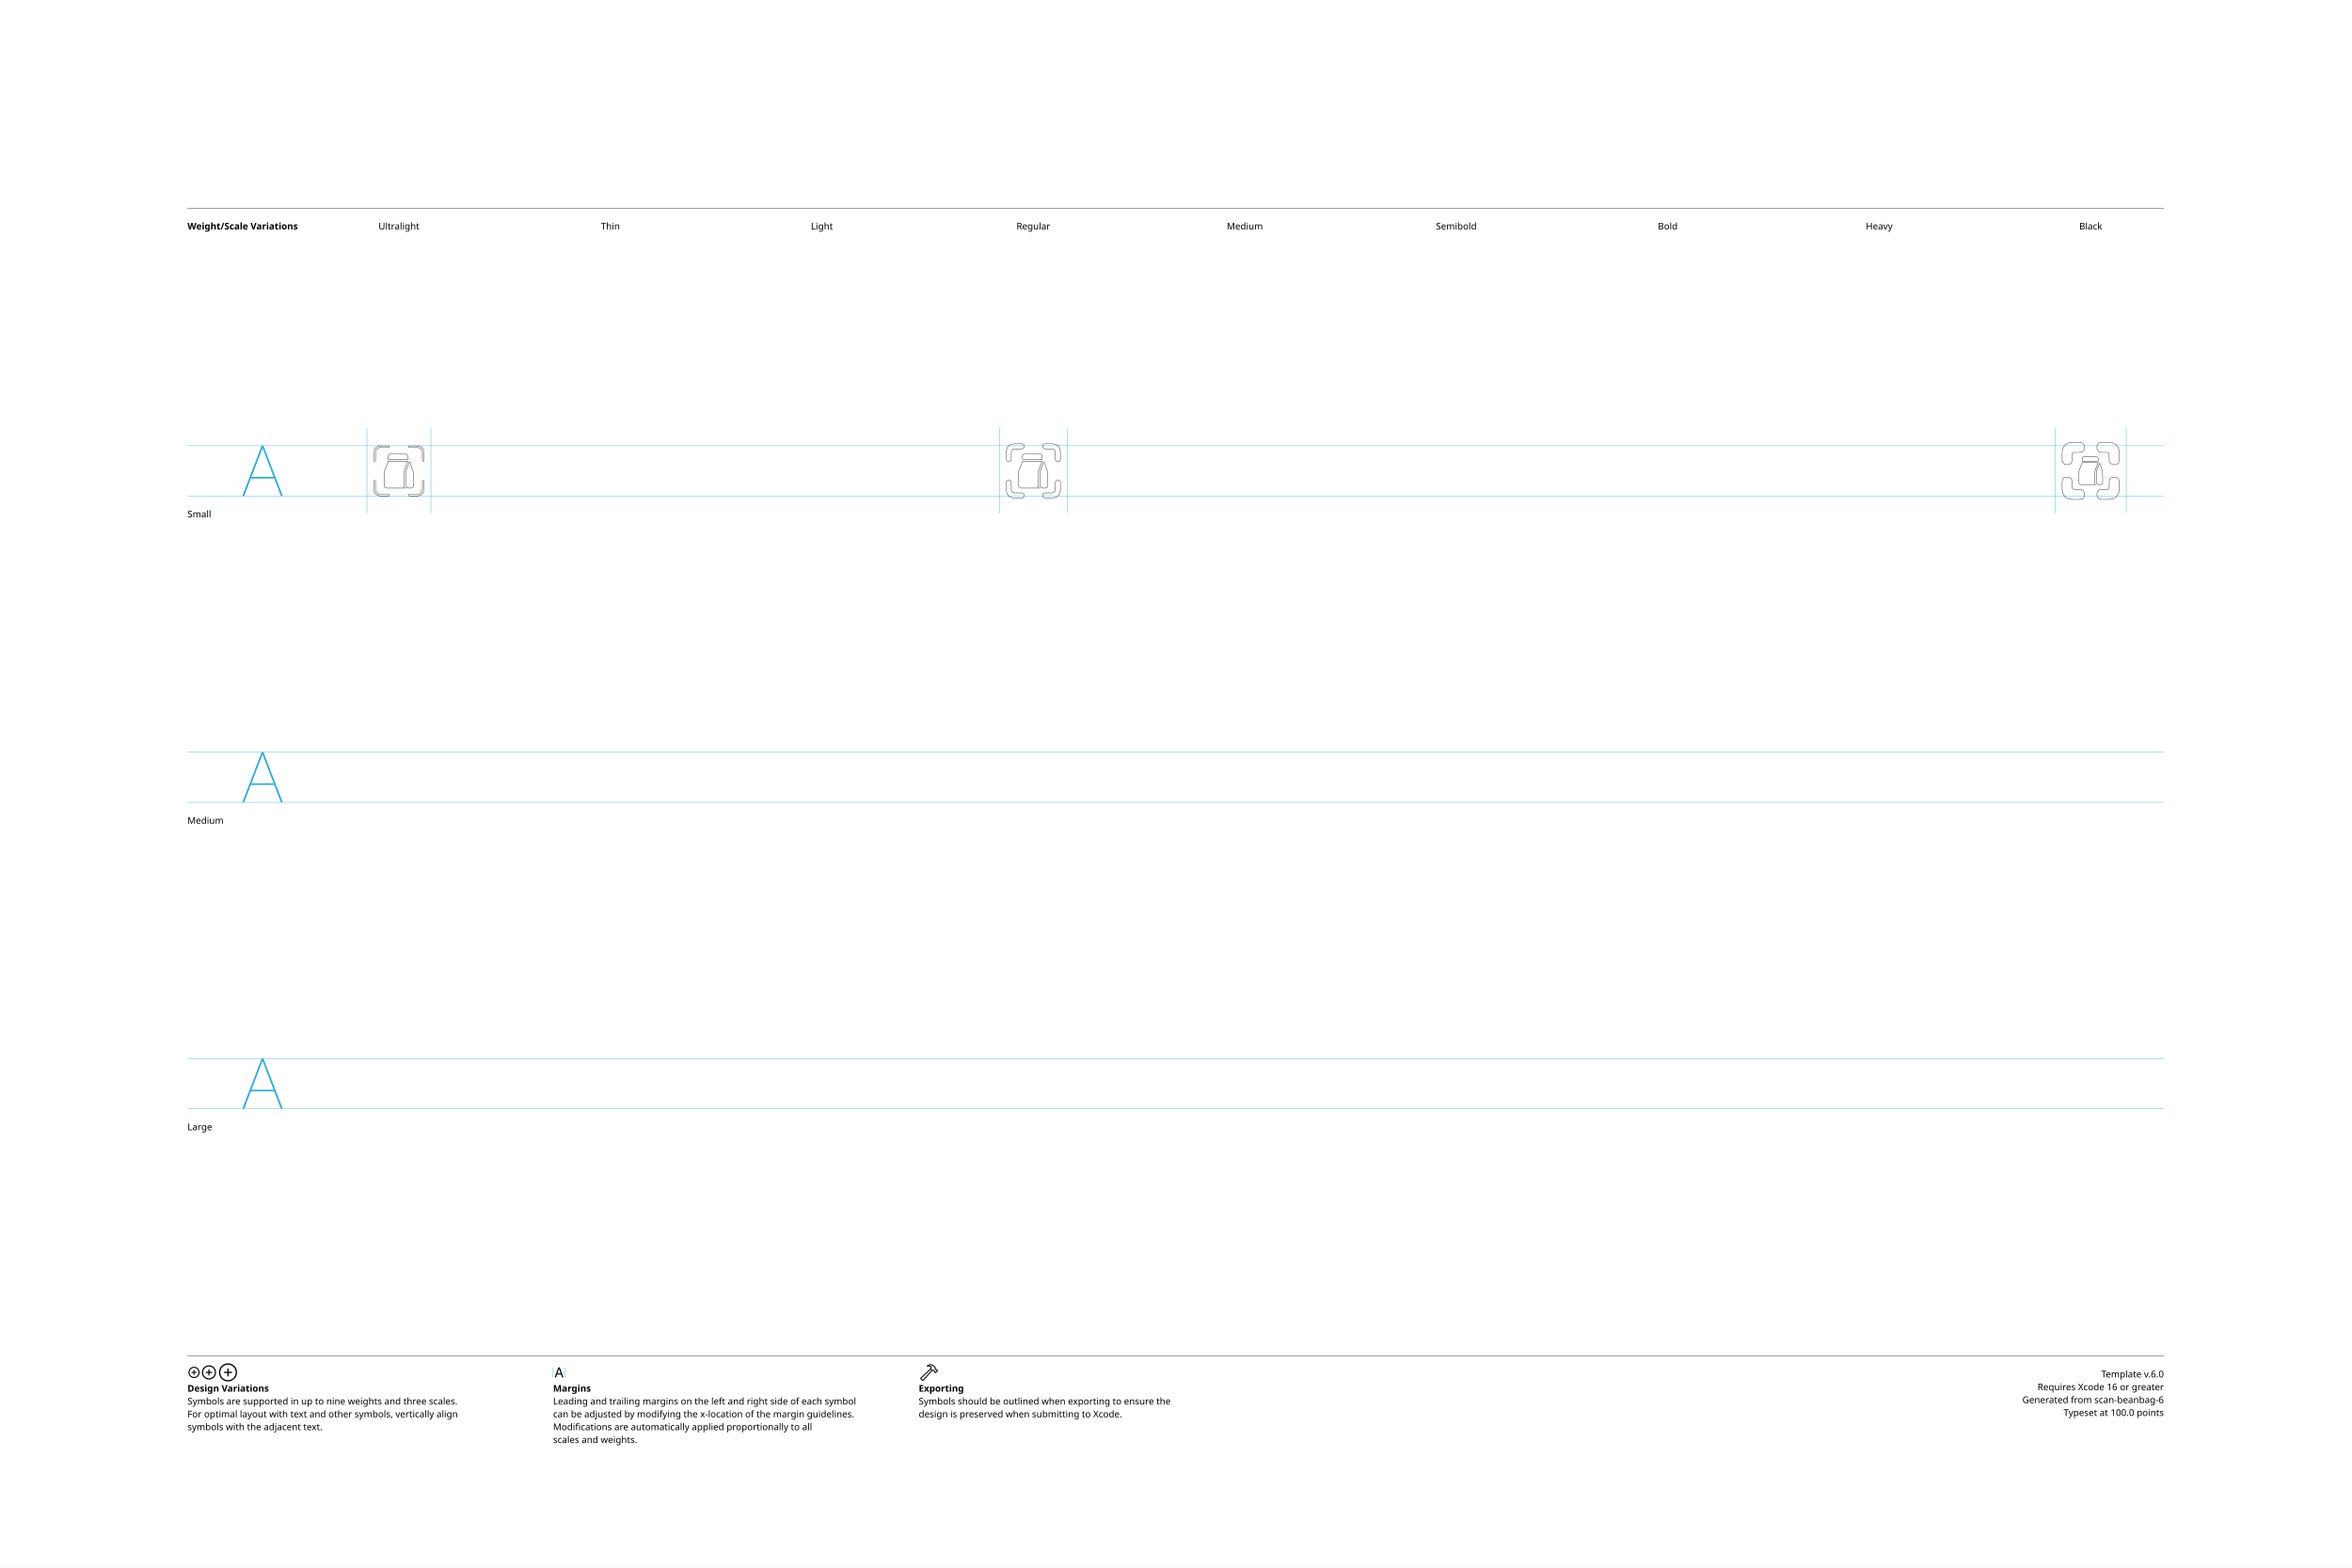
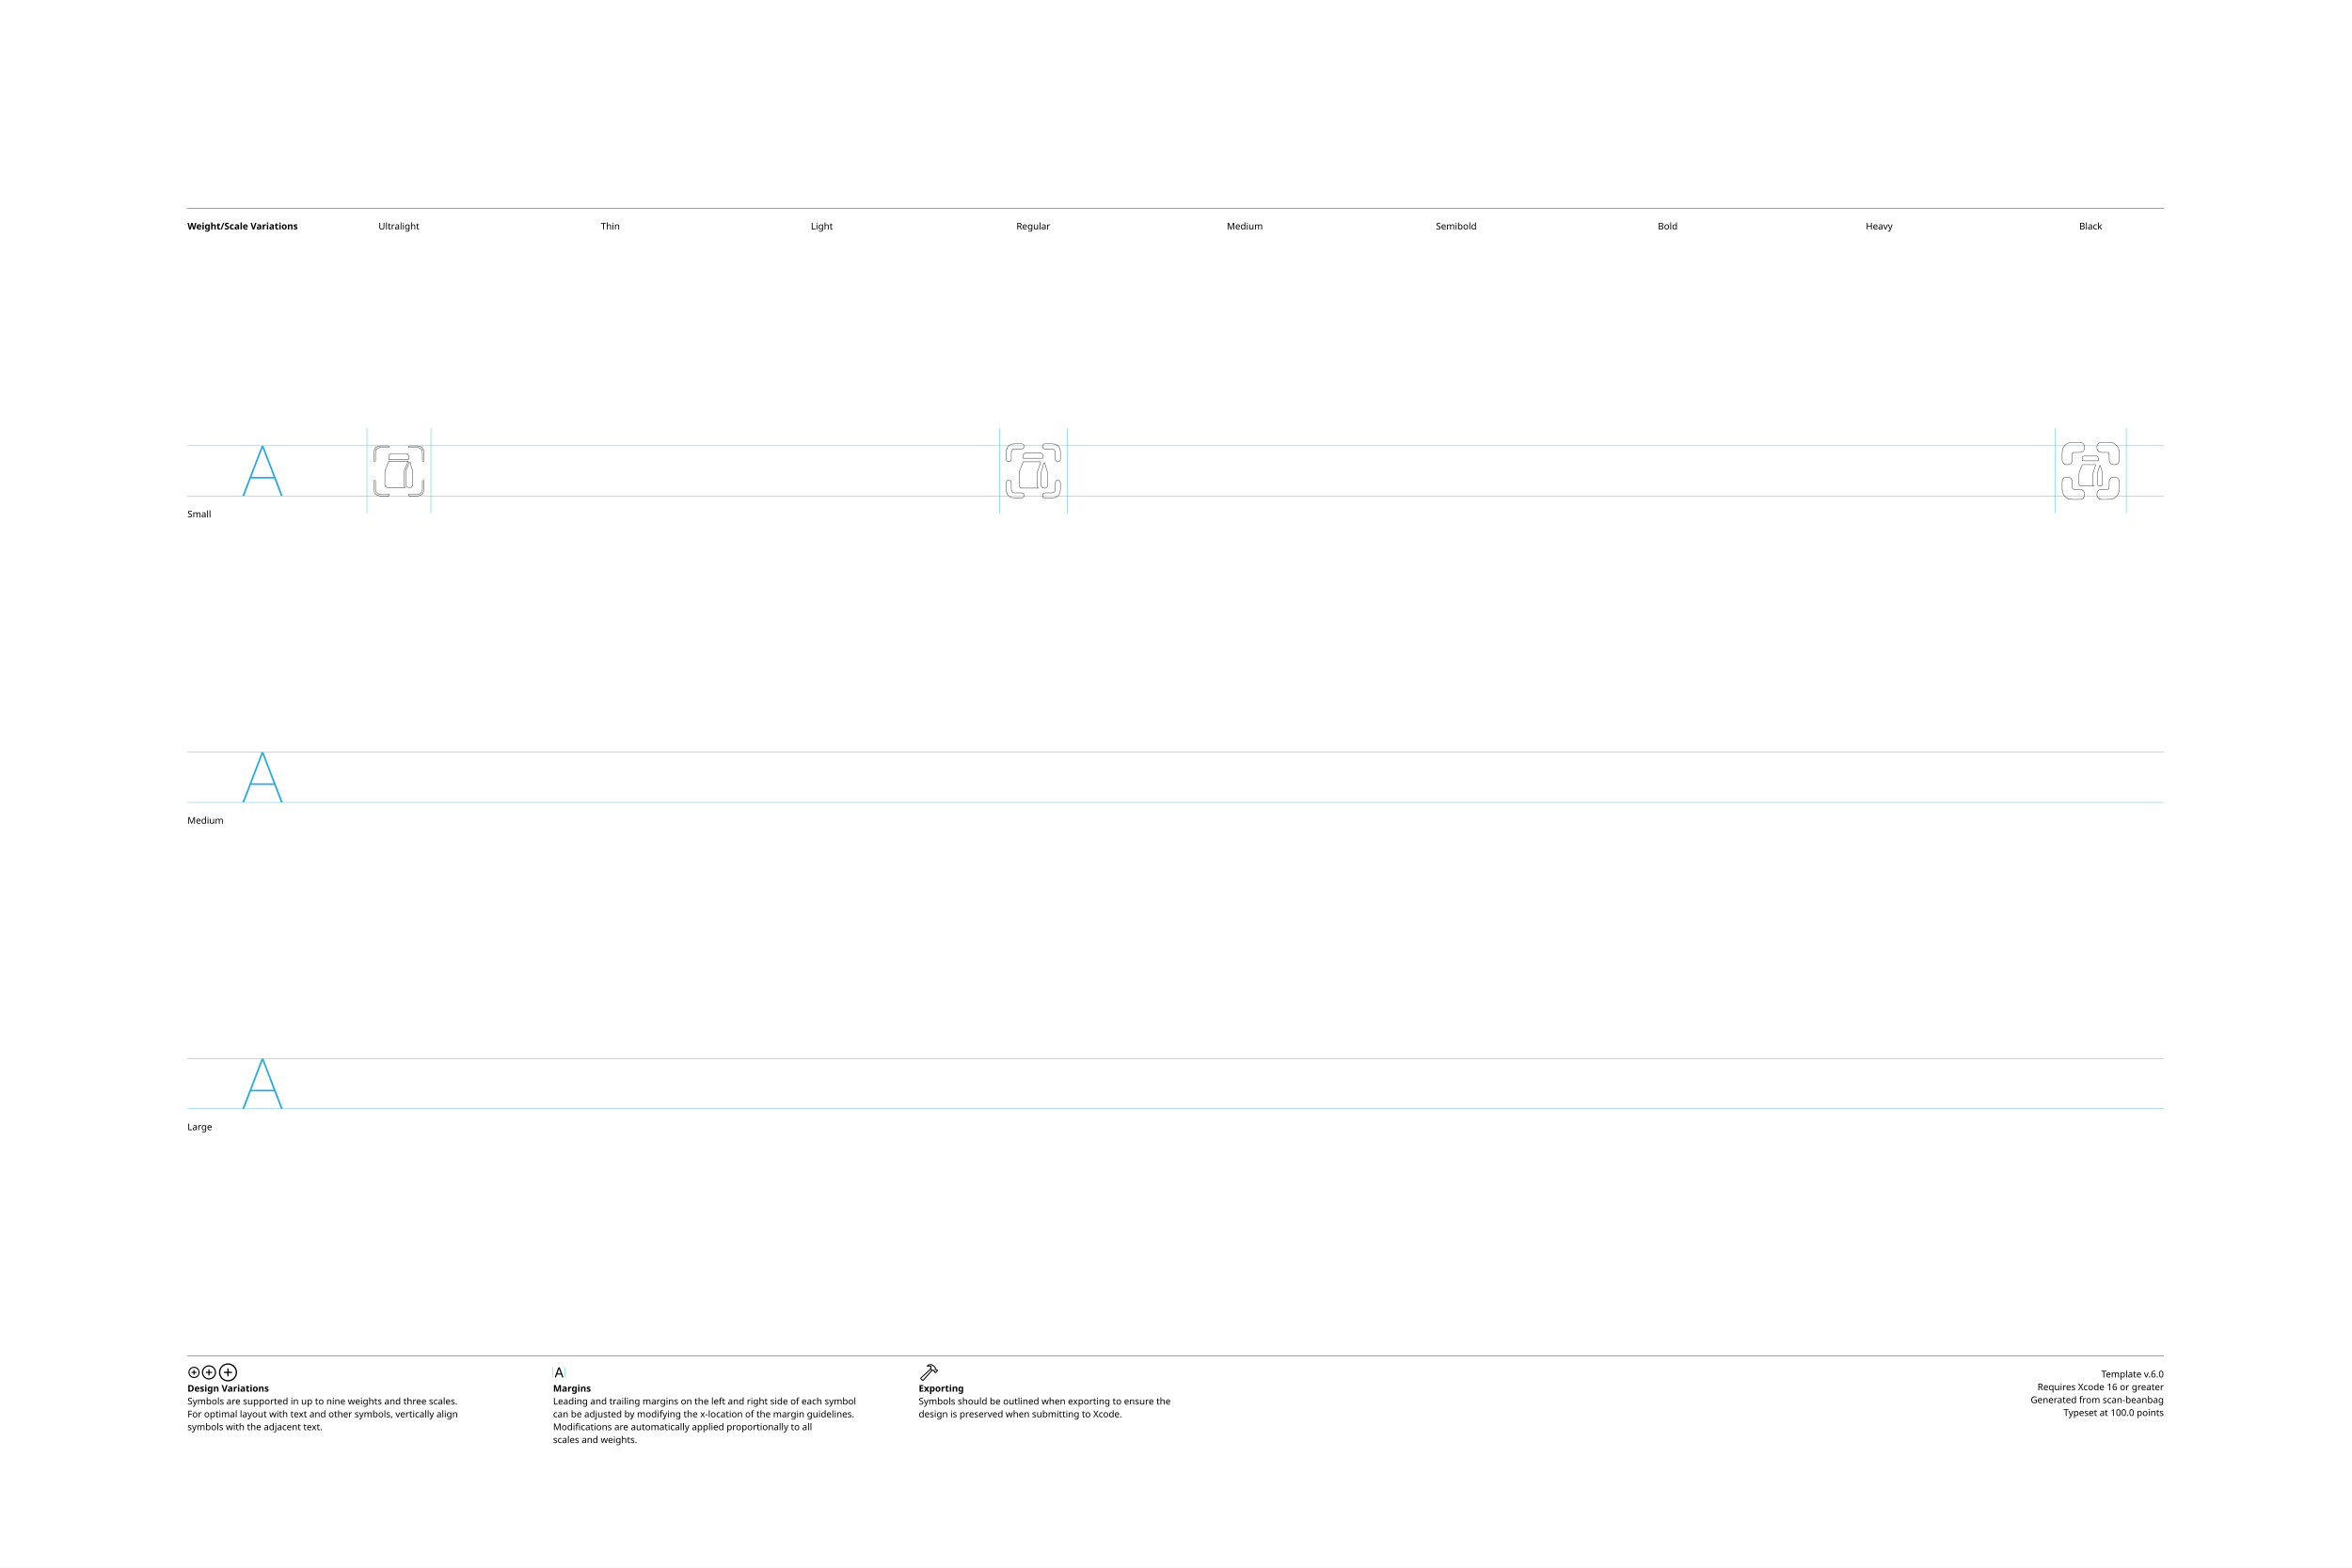
<svg xmlns="http://www.w3.org/2000/svg" version="1.1" viewBox="0 0 3300 2200">
  <style>.defaults {-sfsymbols-variable-value-mode:color;-sfsymbols-draw-reverses-motion-groups:true}

- .monochrome-0 {-sfsymbols-motion-group:0;-sfsymbols-layer-tags:-3b03a9e9e8325591}
+ .monochrome-0 {-sfsymbols-motion-group:0;-sfsymbols-layer-tags:8915c32934a8be0}

- .multicolor-0:tintColor {-sfsymbols-motion-group:0;-sfsymbols-layer-tags:-3b03a9e9e8325591}
+ .multicolor-0:tintColor {-sfsymbols-motion-group:0;-sfsymbols-layer-tags:8915c32934a8be0}

- .hierarchical-0:primary {-sfsymbols-motion-group:0;-sfsymbols-layer-tags:-3b03a9e9e8325591}
+ .hierarchical-0:primary {-sfsymbols-motion-group:0;-sfsymbols-layer-tags:8915c32934a8be0}

.SFSymbolsPreviewWireframe {fill:none;opacity:1.0;stroke:black;stroke-width:0.5}
</style>
  <g id="Notes">
    <rect height="2200" id="artboard" style="fill:white;opacity:1" width="3300" x="0" y="0" />
    <line style="fill:none;stroke:black;opacity:1;stroke-width:0.5;" x1="263" x2="3036" y1="292" y2="292" />
    <text style="stroke:none;fill:black;font-family:sans-serif;font-size:13;font-weight:bold;" transform="matrix(1 0 0 1 263 322)">Weight/Scale Variations</text>
    <text style="stroke:none;fill:black;font-family:sans-serif;font-size:13;text-anchor:middle;" transform="matrix(1 0 0 1 559.711 322)">Ultralight</text>
    <text style="stroke:none;fill:black;font-family:sans-serif;font-size:13;text-anchor:middle;" transform="matrix(1 0 0 1 856.422 322)">Thin</text>
    <text style="stroke:none;fill:black;font-family:sans-serif;font-size:13;text-anchor:middle;" transform="matrix(1 0 0 1 1153.13 322)">Light</text>
    <text style="stroke:none;fill:black;font-family:sans-serif;font-size:13;text-anchor:middle;" transform="matrix(1 0 0 1 1449.84 322)">Regular</text>
    <text style="stroke:none;fill:black;font-family:sans-serif;font-size:13;text-anchor:middle;" transform="matrix(1 0 0 1 1746.56 322)">Medium</text>
    <text style="stroke:none;fill:black;font-family:sans-serif;font-size:13;text-anchor:middle;" transform="matrix(1 0 0 1 2043.27 322)">Semibold</text>
    <text style="stroke:none;fill:black;font-family:sans-serif;font-size:13;text-anchor:middle;" transform="matrix(1 0 0 1 2339.98 322)">Bold</text>
    <text style="stroke:none;fill:black;font-family:sans-serif;font-size:13;text-anchor:middle;" transform="matrix(1 0 0 1 2636.69 322)">Heavy</text>
    <text style="stroke:none;fill:black;font-family:sans-serif;font-size:13;text-anchor:middle;" transform="matrix(1 0 0 1 2933.4 322)">Black</text>
    <line style="fill:none;stroke:black;opacity:1;stroke-width:0.5;" x1="263" x2="3036" y1="1903" y2="1903" />
    <g transform="matrix(0.2 0 0 0.2 263 1933)">
      <path d="m46.24 4.15c21.777 0 39.453-17.627 39.453-39.404s-17.676-39.404-39.453-39.404c-21.729 0-39.404 17.627-39.404 39.404s17.676 39.404 39.404 39.404Zm0-7.422c-17.676 0-31.934-14.307-31.934-31.982s14.258-31.982 31.934-31.982 31.982 14.307 31.982 31.982-14.307 31.982-31.982 31.982Zm3.613-17.773v-28.467c0-2.246-1.465-3.76-3.711-3.76-2.148 0-3.613 1.514-3.613 3.76v28.467c0 2.197 1.465 3.711 3.613 3.711 2.246 0 3.711-1.514 3.711-3.711Zm-17.822-10.596h28.418c2.197 0 3.711-1.465 3.711-3.613 0-2.197-1.514-3.711-3.711-3.711h-28.418c-2.246 0-3.76 1.514-3.76 3.711 0 2.148 1.514 3.613 3.76 3.613Z" />
    </g>
    <g transform="matrix(0.2 0 0 0.2 281.506 1933)">
      <path d="m58.545 14.551c27.49 0 49.805-22.314 49.805-49.805s-22.314-49.805-49.805-49.805-49.805 22.314-49.805 49.805 22.314 49.805 49.805 49.805Zm0-8.301c-22.949 0-41.504-18.555-41.504-41.504s18.555-41.504 41.504-41.504 41.504 18.555 41.504 41.504-18.555 41.504-41.504 41.504Zm4.053-23.096v-36.914c0-2.49-1.709-4.199-4.15-4.199-2.393 0-4.053 1.709-4.053 4.199v36.914c0 2.441 1.66 4.15 4.053 4.15 2.441 0 4.15-1.66 4.15-4.15Zm-22.559-14.404h36.963c2.441 0 4.15-1.611 4.15-4.004 0-2.441-1.709-4.15-4.15-4.15h-36.963c-2.49 0-4.15 1.709-4.15 4.15 0 2.393 1.66 4.004 4.15 4.004Z" />
    </g>
    <g transform="matrix(0.2 0 0 0.2 304.924 1933)">
      <path d="m74.853 28.32c35.107 0 63.623-28.467 63.623-63.574s-28.516-63.623-63.623-63.623-63.574 28.516-63.574 63.623 28.467 63.574 63.574 63.574Zm0-9.082c-30.127 0-54.492-24.365-54.492-54.492s24.365-54.492 54.492-54.492 54.492 24.365 54.492 54.492-24.365 54.492-54.492 54.492Zm4.443-30.322v-48.486c0-2.734-1.855-4.639-4.541-4.639-2.588 0-4.443 1.904-4.443 4.639v48.486c0 2.686 1.855 4.59 4.443 4.59 2.686 0 4.541-1.855 4.541-4.59Zm-28.711-19.775h48.486c2.686 0 4.59-1.807 4.59-4.395 0-2.734-1.855-4.59-4.59-4.59h-48.486c-2.734 0-4.59 1.855-4.59 4.59 0 2.588 1.855 4.395 4.59 4.395Z" />
    </g>
    <text style="stroke:none;fill:black;font-family:sans-serif;font-size:13;font-weight:bold;" transform="matrix(1 0 0 1 263 1953)">Design Variations</text>
    <text style="stroke:none;fill:black;font-family:sans-serif;font-size:13;" transform="matrix(1 0 0 1 263 1971)">Symbols are supported in up to nine weights and three scales.</text>
    <text style="stroke:none;fill:black;font-family:sans-serif;font-size:13;" transform="matrix(1 0 0 1 263 1989)">For optimal layout with text and other symbols, vertically align</text>
    <text style="stroke:none;fill:black;font-family:sans-serif;font-size:13;" transform="matrix(1 0 0 1 263 2007)">symbols with the adjacent text.</text>
    <line style="fill:none;stroke:#00AEEF;stroke-width:0.5;opacity:1.0;" x1="776" x2="776" y1="1919" y2="1933" />
    <g transform="matrix(0.2 0 0 0.2 776 1933)">
      <path d="m16.553 0.781c2.588 0 3.857-0.977 4.785-3.711l20.557-57.52h0.244l20.605 57.52c0.928 2.734 2.197 3.711 4.736 3.711 2.588 0 4.248-1.562 4.248-4.004 0-0.83-0.146-1.611-0.537-2.637l-22.9-60.986c-1.123-2.979-3.125-4.492-6.25-4.492-3.027 0-5.078 1.465-6.152 4.443l-22.9 61.084c-0.391 1.025-0.537 1.807-0.537 2.637 0 2.441 1.562 3.955 4.102 3.955Zm10.205-20.947h30.664c2.002 0 3.662-1.66 3.662-3.662 0-2.051-1.66-3.662-3.662-3.662h-30.664c-2.002 0-3.662 1.611-3.662 3.662 0 2.002 1.66 3.662 3.662 3.662Z" />
    </g>
    <line style="fill:none;stroke:#00AEEF;stroke-width:0.5;opacity:1.0;" x1="792.836" x2="792.836" y1="1919" y2="1933" />
    <text style="stroke:none;fill:black;font-family:sans-serif;font-size:13;font-weight:bold;" transform="matrix(1 0 0 1 776 1953)">Margins</text>
    <text style="stroke:none;fill:black;font-family:sans-serif;font-size:13;" transform="matrix(1 0 0 1 776 1971)">Leading and trailing margins on the left and right side of each symbol</text>
    <text style="stroke:none;fill:black;font-family:sans-serif;font-size:13;" transform="matrix(1 0 0 1 776 1989)">can be adjusted by modifying the x-location of the margin guidelines.</text>
    <text style="stroke:none;fill:black;font-family:sans-serif;font-size:13;" transform="matrix(1 0 0 1 776 2007)">Modifications are automatically applied proportionally to all</text>
    <text style="stroke:none;fill:black;font-family:sans-serif;font-size:13;" transform="matrix(1 0 0 1 776 2025)">scales and weights.</text>
    <g transform="matrix(0.2 0 0 0.2 1289 1933)">
      <path d="m14.209 13.135 7.861 7.861c4.297 4.395 9.326 4.102 13.867-1.025l60.693-68.213-4.883-4.883-60.254 67.676c-1.807 1.953-3.467 2.441-5.811 0.098l-5.176-5.127c-2.295-2.295-1.807-3.955 0.195-5.811l67.481-62.158-4.883-4.834-68.066 62.598c-4.98 4.59-5.322 9.473-1.025 13.818Zm44.873-97.461c-2.051 2.002-2.246 4.883-1.074 6.787 1.123 1.807 3.467 3.027 6.592 2.246 5.859-1.66 12.598-2.393 18.896 0.928l-2.686 7.129c-1.611 4.004-0.732 6.885 1.709 9.424l10.254 10.303c2.344 2.393 4.541 2.441 7.08 1.953l4.443-0.732 2.588 2.539-0.195 2.246c-0.098 2.295 0.537 4.297 2.783 6.494l3.369 3.32c2.295 2.295 5.518 2.49 7.812 0.195l12.988-13.037c2.295-2.344 2.148-5.371-0.195-7.666l-3.418-3.418c-2.197-2.197-4.053-3.027-6.348-2.881l-2.344 0.244-2.441-2.441 1.025-4.688c0.635-2.734-0.244-4.98-2.881-7.617l-11.279-11.182c-12.94-12.842-35.596-11.035-46.68-0.146Zm7.08 2.051c8.789-6.396 25.977-5.664 33.691 1.953l12.305 12.207c1.025 1.025 1.221 1.807 0.928 3.32l-1.465 6.641 6.738 6.689 4.395-0.244c1.123-0.049 1.514 0.049 2.344 0.879l2.539 2.49-10.84 10.84-2.49-2.49c-0.83-0.879-0.977-1.221-0.928-2.393l0.293-4.346-6.689-6.738-6.836 1.172c-1.416 0.293-2.051 0.195-3.174-0.879l-8.936-8.887c-1.074-1.025-1.172-1.709-0.488-3.369l4.59-11.475c-6.104-6.348-17.041-7.52-25.586-4.59-0.684 0.244-0.928-0.391-0.391-0.781Z" />
    </g>
    <text style="stroke:none;fill:black;font-family:sans-serif;font-size:13;font-weight:bold;" transform="matrix(1 0 0 1 1289 1953)">Exporting</text>
    <text style="stroke:none;fill:black;font-family:sans-serif;font-size:13;" transform="matrix(1 0 0 1 1289 1971)">Symbols should be outlined when exporting to ensure the</text>
    <text style="stroke:none;fill:black;font-family:sans-serif;font-size:13;" transform="matrix(1 0 0 1 1289 1989)">design is preserved when submitting to Xcode.</text>
    <text id="template-version" style="stroke:none;fill:black;font-family:sans-serif;font-size:13;text-anchor:end;" transform="matrix(1 0 0 1 3036 1933)">Template v.6.0</text>
    <text style="stroke:none;fill:black;font-family:sans-serif;font-size:13;text-anchor:end;" transform="matrix(1 0 0 1 3036 1951)">Requires Xcode 16 or greater</text>
-     <text id="descriptive-name" style="stroke:none;fill:black;font-family:sans-serif;font-size:13;text-anchor:end;" transform="matrix(1 0 0 1 3036 1969)">Generated from scan-beanbag-6</text>
+     <text id="descriptive-name" style="stroke:none;fill:black;font-family:sans-serif;font-size:13;text-anchor:end;" transform="matrix(1 0 0 1 3036 1969)">Generated from scan-beanbag</text>
    <text style="stroke:none;fill:black;font-family:sans-serif;font-size:13;text-anchor:end;" transform="matrix(1 0 0 1 3036 1987)">Typeset at 100.0 points</text>
    <text style="stroke:none;fill:black;font-family:sans-serif;font-size:13;" transform="matrix(1 0 0 1 263 726)">Small</text>
    <text style="stroke:none;fill:black;font-family:sans-serif;font-size:13;" transform="matrix(1 0 0 1 263 1156)">Medium</text>
    <text style="stroke:none;fill:black;font-family:sans-serif;font-size:13;" transform="matrix(1 0 0 1 263 1586)">Large</text>
  </g>
  <g id="Guides">
    <g id="H-reference" style="fill:#27AAE1;stroke:none;" transform="matrix(1 0 0 1 339 696)">
      <path d="M0.994 0L3.638 0L29.328-67.132L30.03-67.132L30.03-70.459L28.123-70.459ZM11.688-24.48L46.981-24.48L46.231-26.729L12.438-26.729ZM55.12 0L57.764 0L30.638-70.459L29.433-70.459L29.433-67.132Z" />
    </g>
    <line id="Baseline-S" style="fill:none;stroke:#27AAE1;opacity:1;stroke-width:0.5;" x1="263" x2="3036" y1="696" y2="696" />
    <line id="Capline-S" style="fill:none;stroke:#27AAE1;opacity:1;stroke-width:0.5;" x1="263" x2="3036" y1="625.541" y2="625.541" />
    <g id="H-reference" style="fill:#27AAE1;stroke:none;" transform="matrix(1 0 0 1 339 1126)">
      <path d="M0.994 0L3.638 0L29.328-67.132L30.03-67.132L30.03-70.459L28.123-70.459ZM11.688-24.48L46.981-24.48L46.231-26.729L12.438-26.729ZM55.12 0L57.764 0L30.638-70.459L29.433-70.459L29.433-67.132Z" />
    </g>
    <line id="Baseline-M" style="fill:none;stroke:#27AAE1;opacity:1;stroke-width:0.5;" x1="263" x2="3036" y1="1126" y2="1126" />
    <line id="Capline-M" style="fill:none;stroke:#27AAE1;opacity:1;stroke-width:0.5;" x1="263" x2="3036" y1="1055.54" y2="1055.54" />
    <g id="H-reference" style="fill:#27AAE1;stroke:none;" transform="matrix(1 0 0 1 339 1556)">
      <path d="M0.994 0L3.638 0L29.328-67.132L30.03-67.132L30.03-70.459L28.123-70.459ZM11.688-24.48L46.981-24.48L46.231-26.729L12.438-26.729ZM55.12 0L57.764 0L30.638-70.459L29.433-70.459L29.433-67.132Z" />
    </g>
    <line id="Baseline-L" style="fill:none;stroke:#27AAE1;opacity:1;stroke-width:0.5;" x1="263" x2="3036" y1="1556" y2="1556" />
    <line id="Capline-L" style="fill:none;stroke:#27AAE1;opacity:1;stroke-width:0.5;" x1="263" x2="3036" y1="1485.54" y2="1485.54" />
    <line id="right-margin-Black-S" style="fill:none;stroke:#00AEEF;stroke-width:0.5;opacity:1.0;" x1="2983.25" x2="2983.25" y1="600.785" y2="720.121" />
    <line id="left-margin-Black-S" style="fill:none;stroke:#00AEEF;stroke-width:0.5;opacity:1.0;" x1="2883.55" x2="2883.55" y1="600.785" y2="720.121" />
    <line id="right-margin-Regular-S" style="fill:none;stroke:#00AEEF;stroke-width:0.5;opacity:1.0;" x1="1497.57" x2="1497.57" y1="600.785" y2="720.121" />
    <line id="left-margin-Regular-S" style="fill:none;stroke:#00AEEF;stroke-width:0.5;opacity:1.0;" x1="1402.11" x2="1402.11" y1="600.785" y2="720.121" />
    <line id="right-margin-Ultralight-S" style="fill:none;stroke:#00AEEF;stroke-width:0.5;opacity:1.0;" x1="604.58" x2="604.58" y1="600.785" y2="720.121" />
    <line id="left-margin-Ultralight-S" style="fill:none;stroke:#00AEEF;stroke-width:0.5;opacity:1.0;" x1="514.842" x2="514.842" y1="600.785" y2="720.121" />
  </g>
  <g id="Symbols">
    <g id="Black-S" transform="matrix(1 0 0 1 2883.55 696)">
-       <path class="monochrome-0 multicolor-0:tintColor hierarchical-0:primary SFSymbolsPreviewWireframe" d="M16.85-43.945C21.44-43.945 23.93-46.484 23.93-51.074L23.93-57.812C23.93-60.254 25-61.133 27.25-61.133L33.98-61.133C38.62-61.133 41.11-63.623 41.11-68.213C41.11-72.803 38.62-75.293 33.98-75.293L25-75.293C15.43-75.293 9.77-69.629 9.77-60.059L9.77-51.074C9.77-46.435 12.26-43.945 16.85-43.945ZM82.86-43.945C87.45-43.945 89.94-46.435 89.94-51.074L89.94-60.059C89.94-69.629 84.28-75.293 74.71-75.293L65.72-75.293C61.08-75.293 58.59-72.803 58.59-68.213C58.59-63.623 61.13-61.133 65.72-61.133L72.46-61.133C74.71-61.133 75.78-60.254 75.78-57.812L75.78-51.074C75.78-46.435 78.27-43.945 82.86-43.945ZM25 4.883L33.98 4.883C38.62 4.883 41.11 2.393 41.11-2.197C41.11-6.787 38.57-9.277 33.98-9.277L27.25-9.277C25-9.277 23.93-10.156 23.93-12.598L23.93-19.336C23.93-23.975 21.44-26.465 16.85-26.465C12.26-26.465 9.77-23.975 9.77-19.336L9.77-10.352C9.77-0.781 15.43 4.883 25 4.883ZM65.72 4.883L74.71 4.883C84.28 4.883 89.94-0.781 89.94-10.352L89.94-19.336C89.94-23.975 87.45-26.465 82.86-26.465C78.27-26.465 75.78-23.926 75.78-19.336L75.78-12.598C75.78-10.156 74.71-9.277 72.46-9.277L65.72-9.277C61.08-9.277 58.59-6.787 58.59-2.197C58.59 2.393 61.08 4.883 65.72 4.883ZM56.06-35.474C55.85-34.901 55.74-34.297 55.74-33.686L55.74-17.529C55.74-16.714 56.59-16.17 56.76-16L36.37-16C35.09-16 33.31-17.275 33.31-18.549L33.31-33.683C33.31-34.295 33.42-34.901 33.63-35.474L37.89-46.843L60.33-46.843L56.06-35.474ZM61.86-45.463C62.03-45.917 62.67-45.905 62.82-45.446L66.2-35.084C66.36-34.6 66.45-34.094 66.46-33.584L66.7-18.549C66.7-17.275 65.42-16 64.15-16L60.84-16C59.56-16 57.78-17.275 57.78-18.549L57.78-33.446C57.78-34.046 57.88-34.641 58.09-35.204L61.86-45.463ZM57.78-55C59.18-55 60.33-53.859 60.33-52.451L60.33-48.882L37.89-48.882L37.89-52.451C37.89-53.859 39.04-55 40.44-55L57.78-55Z" />
+       <path class="monochrome-0 multicolor-0:tintColor hierarchical-0:primary SFSymbolsPreviewWireframe" d="M16.85-43.945C21.44-43.945 23.93-46.484 23.93-51.074L23.93-57.812C23.93-60.254 25-61.133 27.25-61.133L33.98-61.133C38.62-61.133 41.11-63.623 41.11-68.213C41.11-72.803 38.62-75.293 33.98-75.293L25-75.293C15.43-75.293 9.77-69.629 9.77-60.059L9.77-51.074C9.77-46.435 12.26-43.945 16.85-43.945ZM82.86-43.945C87.45-43.945 89.94-46.435 89.94-51.074L89.94-60.059C89.94-69.629 84.28-75.293 74.71-75.293L65.72-75.293C61.08-75.293 58.59-72.803 58.59-68.213C58.59-63.623 61.13-61.133 65.72-61.133L72.46-61.133C74.71-61.133 75.78-60.254 75.78-57.812L75.78-51.074C75.78-46.435 78.27-43.945 82.86-43.945ZM25 4.883L33.98 4.883C38.62 4.883 41.11 2.393 41.11-2.197C41.11-6.787 38.57-9.277 33.98-9.277L27.25-9.277C25-9.277 23.93-10.156 23.93-12.598L23.93-19.336C23.93-23.975 21.44-26.465 16.85-26.465C12.26-26.465 9.77-23.975 9.77-19.336L9.77-10.352C9.77-0.781 15.43 4.883 25 4.883ZM65.72 4.883L74.71 4.883C84.28 4.883 89.94-0.781 89.94-10.352L89.94-19.336C89.94-23.975 87.45-26.465 82.86-26.465C78.27-26.465 75.78-23.926 75.78-19.336L75.78-12.598C75.78-10.156 74.71-9.277 72.46-9.277L65.72-9.277C61.08-9.277 58.59-6.787 58.59-2.197C58.59 2.393 61.08 4.883 65.72 4.883ZM53.47-33.365C53.25-32.79 53.14-32.183 53.14-31.569L53.14-15.337C53.14-14.517 53.99-13.971 54.16-13.8L36.49-13.8C35.22-13.8 33.45-15.081 33.45-16.361L33.45-31.567C33.45-32.181 33.56-32.79 33.77-33.365L38.01-43.972L56.89-43.972L53.47-33.365ZM62.44-42.586C62.61-43.042 63.25-43.03 63.4-42.568L66.2-32.974C66.36-32.487 66.44-31.979 66.45-31.467L66.45-16.361C66.45-15.081 65.18-13.8 63.91-13.8L62.4-13.8C61.13-13.8 59.35-15.081 59.35-16.361L59.35-31.329C59.35-31.931 59.46-32.529 59.66-33.095L62.44-42.586ZM57.79-56C59.19-56 60.32-54.853 60.32-53.439L60.32-49.261L38.01-49.261L38.01-53.439C38.01-54.853 39.15-56 40.55-56L57.79-56Z" />
    </g>
    <g id="Regular-S" transform="matrix(1 0 0 1 1402.11 696)">
-       <path class="monochrome-0 multicolor-0:tintColor hierarchical-0:primary SFSymbolsPreviewWireframe" d="M13.28-48.242C15.58-48.242 16.8-49.512 16.8-51.807L16.8-60.547C16.8-64.209 18.8-66.113 22.31-66.113L31.3-66.113C33.59-66.113 34.86-67.383 34.86-69.629C34.86-71.924 33.59-73.193 31.3-73.193L22.22-73.193C13.92-73.193 9.77-69.092 9.77-60.889L9.77-51.807C9.77-49.512 11.03-48.242 13.28-48.242ZM82.18-48.242C84.47-48.242 85.69-49.512 85.69-51.807L85.69-60.889C85.69-69.092 81.59-73.193 73.24-73.193L64.16-73.193C61.86-73.193 60.6-71.924 60.6-69.629C60.6-67.383 61.86-66.113 64.16-66.113L73.14-66.113C76.66-66.113 78.66-64.209 78.66-60.547L78.66-51.807C78.66-49.512 79.93-48.242 82.18-48.242ZM22.22 2.783L31.3 2.783C33.59 2.783 34.86 1.514 34.86-0.732C34.86-3.027 33.59-4.297 31.3-4.297L22.31-4.297C18.8-4.297 16.8-6.201 16.8-9.863L16.8-18.555C16.8-20.898 15.53-22.168 13.28-22.168C10.99-22.168 9.77-20.898 9.77-18.555L9.77-9.521C9.77-1.318 13.92 2.783 22.22 2.783ZM64.16 2.783L73.24 2.783C81.59 2.783 85.69-1.318 85.69-9.521L85.69-18.555C85.69-20.898 84.42-22.168 82.18-22.168C79.88-22.168 78.66-20.898 78.66-18.555L78.66-9.863C78.66-6.201 76.66-4.297 73.14-4.297L64.16-4.297C61.86-4.297 60.6-3.027 60.6-0.732C60.6 1.514 61.86 2.783 64.16 2.783ZM54.9-34.968C54.63-34.263 54.5-33.52 54.5-32.767L54.5-12.882C54.5-11.878 55.54-11.209 55.75-11L30.65-11C29.09-11 26.89-12.569 26.89-14.137L26.89-32.764C26.89-33.516 27.03-34.263 27.29-34.968L32.54-48.961L60.14-48.961L54.9-34.968ZM62.03-47.262C62.24-47.821 63.03-47.807 63.22-47.241L67.38-34.488C67.57-33.892 67.68-33.269 67.69-32.642L67.99-14.137C67.99-12.569 66.42-11 64.85-11L60.77-11C59.2-11 57.01-12.569 57.01-14.137L57.01-32.472C57.01-33.211 57.14-33.943 57.39-34.636L62.03-47.262ZM57.01-59C58.74-59 60.14-57.595 60.14-55.863L60.14-51.471L32.54-51.471L32.54-55.863C32.54-57.595 33.94-59 35.67-59L57.01-59Z" />
+       <path class="monochrome-0 multicolor-0:tintColor hierarchical-0:primary SFSymbolsPreviewWireframe" d="M13.28-48.242C15.58-48.242 16.8-49.512 16.8-51.807L16.8-60.547C16.8-64.209 18.8-66.113 22.31-66.113L31.3-66.113C33.59-66.113 34.86-67.383 34.86-69.629C34.86-71.924 33.59-73.193 31.3-73.193L22.22-73.193C13.92-73.193 9.77-69.092 9.77-60.889L9.77-51.807C9.77-49.512 11.03-48.242 13.28-48.242ZM82.18-48.242C84.47-48.242 85.69-49.512 85.69-51.807L85.69-60.889C85.69-69.092 81.59-73.193 73.24-73.193L64.16-73.193C61.86-73.193 60.6-71.924 60.6-69.629C60.6-67.383 61.86-66.113 64.16-66.113L73.14-66.113C76.66-66.113 78.66-64.209 78.66-60.547L78.66-51.807C78.66-49.512 79.93-48.242 82.18-48.242ZM22.22 2.783L31.3 2.783C33.59 2.783 34.86 1.514 34.86-0.732C34.86-3.027 33.59-4.297 31.3-4.297L22.31-4.297C18.8-4.297 16.8-6.201 16.8-9.863L16.8-18.555C16.8-20.898 15.53-22.168 13.28-22.168C10.99-22.168 9.77-20.898 9.77-18.555L9.77-9.521C9.77-1.318 13.92 2.783 22.22 2.783ZM64.16 2.783L73.24 2.783C81.59 2.783 85.69-1.318 85.69-9.521L85.69-18.555C85.69-20.898 84.42-22.168 82.18-22.168C79.88-22.168 78.66-20.898 78.66-18.555L78.66-9.863C78.66-6.201 76.66-4.297 73.14-4.297L64.16-4.297C61.86-4.297 60.6-3.027 60.6-0.732C60.6 1.514 61.86 2.783 64.16 2.783ZM53.9-34.968C53.63-34.263 53.5-33.52 53.5-32.767L53.5-12.882C53.5-11.878 54.54-11.209 54.75-11L31.65-11C30.09-11 27.89-12.569 27.89-14.137L27.89-32.764C27.89-33.516 28.03-34.263 28.29-34.968L33.54-47.961L58.14-47.961L53.9-34.968ZM62.53-46.262C62.74-46.821 63.53-46.807 63.72-46.241L67.18-34.488C67.37-33.892 67.48-33.269 67.49-32.642L67.49-14.137C67.49-12.569 65.92-11 64.35-11L62.47-11C60.9-11 58.71-12.569 58.71-14.137L58.71-32.472C58.71-33.211 58.84-33.943 59.09-34.636L62.53-46.262ZM58.01-60C59.74-60 61.14-58.595 61.14-56.863L61.14-52.97L33.54-52.97L33.54-56.863C33.54-58.595 34.94-60 36.67-60L58.01-60Z" />
    </g>
    <g id="Ultralight-S" transform="matrix(1 0 0 1 514.842 696)">
-       <path class="monochrome-0 multicolor-0:tintColor hierarchical-0:primary SFSymbolsPreviewWireframe" d="M10.874-48.515C11.58-48.515 11.983-48.967 11.983-49.672L11.983-60.184C11.983-65.39 14.666-68.066 19.862-68.066L30.39-68.066C31.096-68.066 31.503-68.473 31.503-69.175C31.503-69.88 31.096-70.287 30.39-70.287L19.765-70.287C13.235-70.287 9.765-66.821 9.765-60.298L9.765-49.672C9.765-48.967 10.172-48.515 10.874-48.515ZM78.863-48.515C79.614-48.515 79.972-48.967 79.972-49.672L79.972-60.298C79.972-66.731 76.551-70.287 69.973-70.287L59.392-70.287C58.641-70.287 58.234-69.88 58.234-69.175C58.234-68.473 58.641-68.066 59.392-68.066L69.875-68.066C74.889-68.066 77.799-65.39 77.799-60.184L77.799-49.672C77.799-48.967 78.161-48.515 78.863-48.515ZM19.765-0.032L30.39-0.032C31.096-0.032 31.503-0.439 31.503-1.141C31.503-1.847 31.096-2.253 30.39-2.253L19.862-2.253C14.666-2.253 11.983-4.93 11.983-10.136L11.983-20.644C11.983-21.353 11.577-21.805 10.874-21.805C10.169-21.805 9.765-21.353 9.765-20.644L9.765-10.021C9.765-3.498 13.235-0.032 19.765-0.032ZM59.392-0.032L69.973-0.032C76.551-0.032 79.972-3.589 79.972-10.021L79.972-20.644C79.972-21.353 79.61-21.805 78.863-21.805C78.157-21.805 77.799-21.353 77.799-20.644L77.799-10.136C77.799-4.93 74.889-2.253 69.875-2.253L59.392-2.253C58.641-2.253 58.234-1.847 58.234-1.141C58.234-0.439 58.641-0.032 59.392-0.032ZM52.165-34.968C51.901-34.263 51.766-33.52 51.766-32.767L51.766-12.882C51.766-11.878 52.812-11.209 53.021-11L27.923-11C26.354-11 24.158-12.569 24.158-14.137L24.158-32.764C24.158-33.516 24.293-34.263 24.558-34.968L29.805-48.961L57.413-48.961L52.165-34.968ZM59.299-47.262C59.504-47.821 60.3-47.807 60.485-47.241L64.648-34.488C64.843-33.892 64.948-33.269 64.958-32.642L65.256-14.137C65.256-12.569 63.687-11 62.119-11L58.04-11C56.472-11 54.276-12.569 54.276-14.137L54.276-32.472C54.276-33.211 54.406-33.943 54.66-34.636L59.299-47.262ZM54.276-59C56.008-59 57.413-57.595 57.413-55.863L57.413-51.471L29.805-51.471L29.805-55.863C29.805-57.595 31.21-59 32.942-59L54.276-59Z" />
+       <path class="monochrome-0 multicolor-0:tintColor hierarchical-0:primary SFSymbolsPreviewWireframe" d="M10.874-48.515C11.58-48.515 11.983-48.967 11.983-49.672L11.983-60.184C11.983-65.39 14.666-68.066 19.862-68.066L30.39-68.066C31.096-68.066 31.503-68.473 31.503-69.175C31.503-69.88 31.096-70.287 30.39-70.287L19.765-70.287C13.235-70.287 9.765-66.821 9.765-60.298L9.765-49.672C9.765-48.967 10.172-48.515 10.874-48.515ZM78.863-48.515C79.614-48.515 79.972-48.967 79.972-49.672L79.972-60.298C79.972-66.731 76.551-70.287 69.973-70.287L59.392-70.287C58.641-70.287 58.234-69.88 58.234-69.175C58.234-68.473 58.641-68.066 59.392-68.066L69.875-68.066C74.889-68.066 77.799-65.39 77.799-60.184L77.799-49.672C77.799-48.967 78.161-48.515 78.863-48.515ZM19.765-0.032L30.39-0.032C31.096-0.032 31.503-0.439 31.503-1.141C31.503-1.847 31.096-2.253 30.39-2.253L19.862-2.253C14.666-2.253 11.983-4.93 11.983-10.136L11.983-20.644C11.983-21.353 11.577-21.805 10.874-21.805C10.169-21.805 9.765-21.353 9.765-20.644L9.765-10.021C9.765-3.498 13.235-0.032 19.765-0.032ZM59.392-0.032L69.973-0.032C76.551-0.032 79.972-3.589 79.972-10.021L79.972-20.644C79.972-21.353 79.61-21.805 78.863-21.805C78.157-21.805 77.799-21.353 77.799-20.644L77.799-10.136C77.799-4.93 74.889-2.253 69.875-2.253L59.392-2.253C58.641-2.253 58.234-1.847 58.234-1.141C58.234-0.439 58.641-0.032 59.392-0.032ZM52.665-35.968C52.401-35.263 52.266-34.52 52.266-33.767L52.266-13.882C52.266-12.878 53.312-12.209 53.521-12L28.923-12C27.354-12 25.158-13.569 25.158-15.137L25.158-33.764C25.158-34.516 25.293-35.263 25.558-35.968L30.805-48.961L57.909-48.961L52.665-35.968ZM59.299-47.262C59.504-47.821 60.3-47.807 60.485-47.241L63.948-35.488C64.143-34.892 64.248-34.269 64.258-33.642L64.256-15.137C64.256-13.569 62.687-12 61.119-12L58.24-12C56.672-12 54.476-13.569 54.476-15.137L54.476-33.472C54.476-34.211 54.606-34.943 54.86-35.636L59.299-47.262ZM55.276-59C57.008-59 58.413-57.595 58.413-55.863L58.413-50.97L30.805-50.97L30.805-55.863C30.805-57.595 32.21-59 33.942-59L55.276-59Z" />
    </g>
  </g>
</svg>
